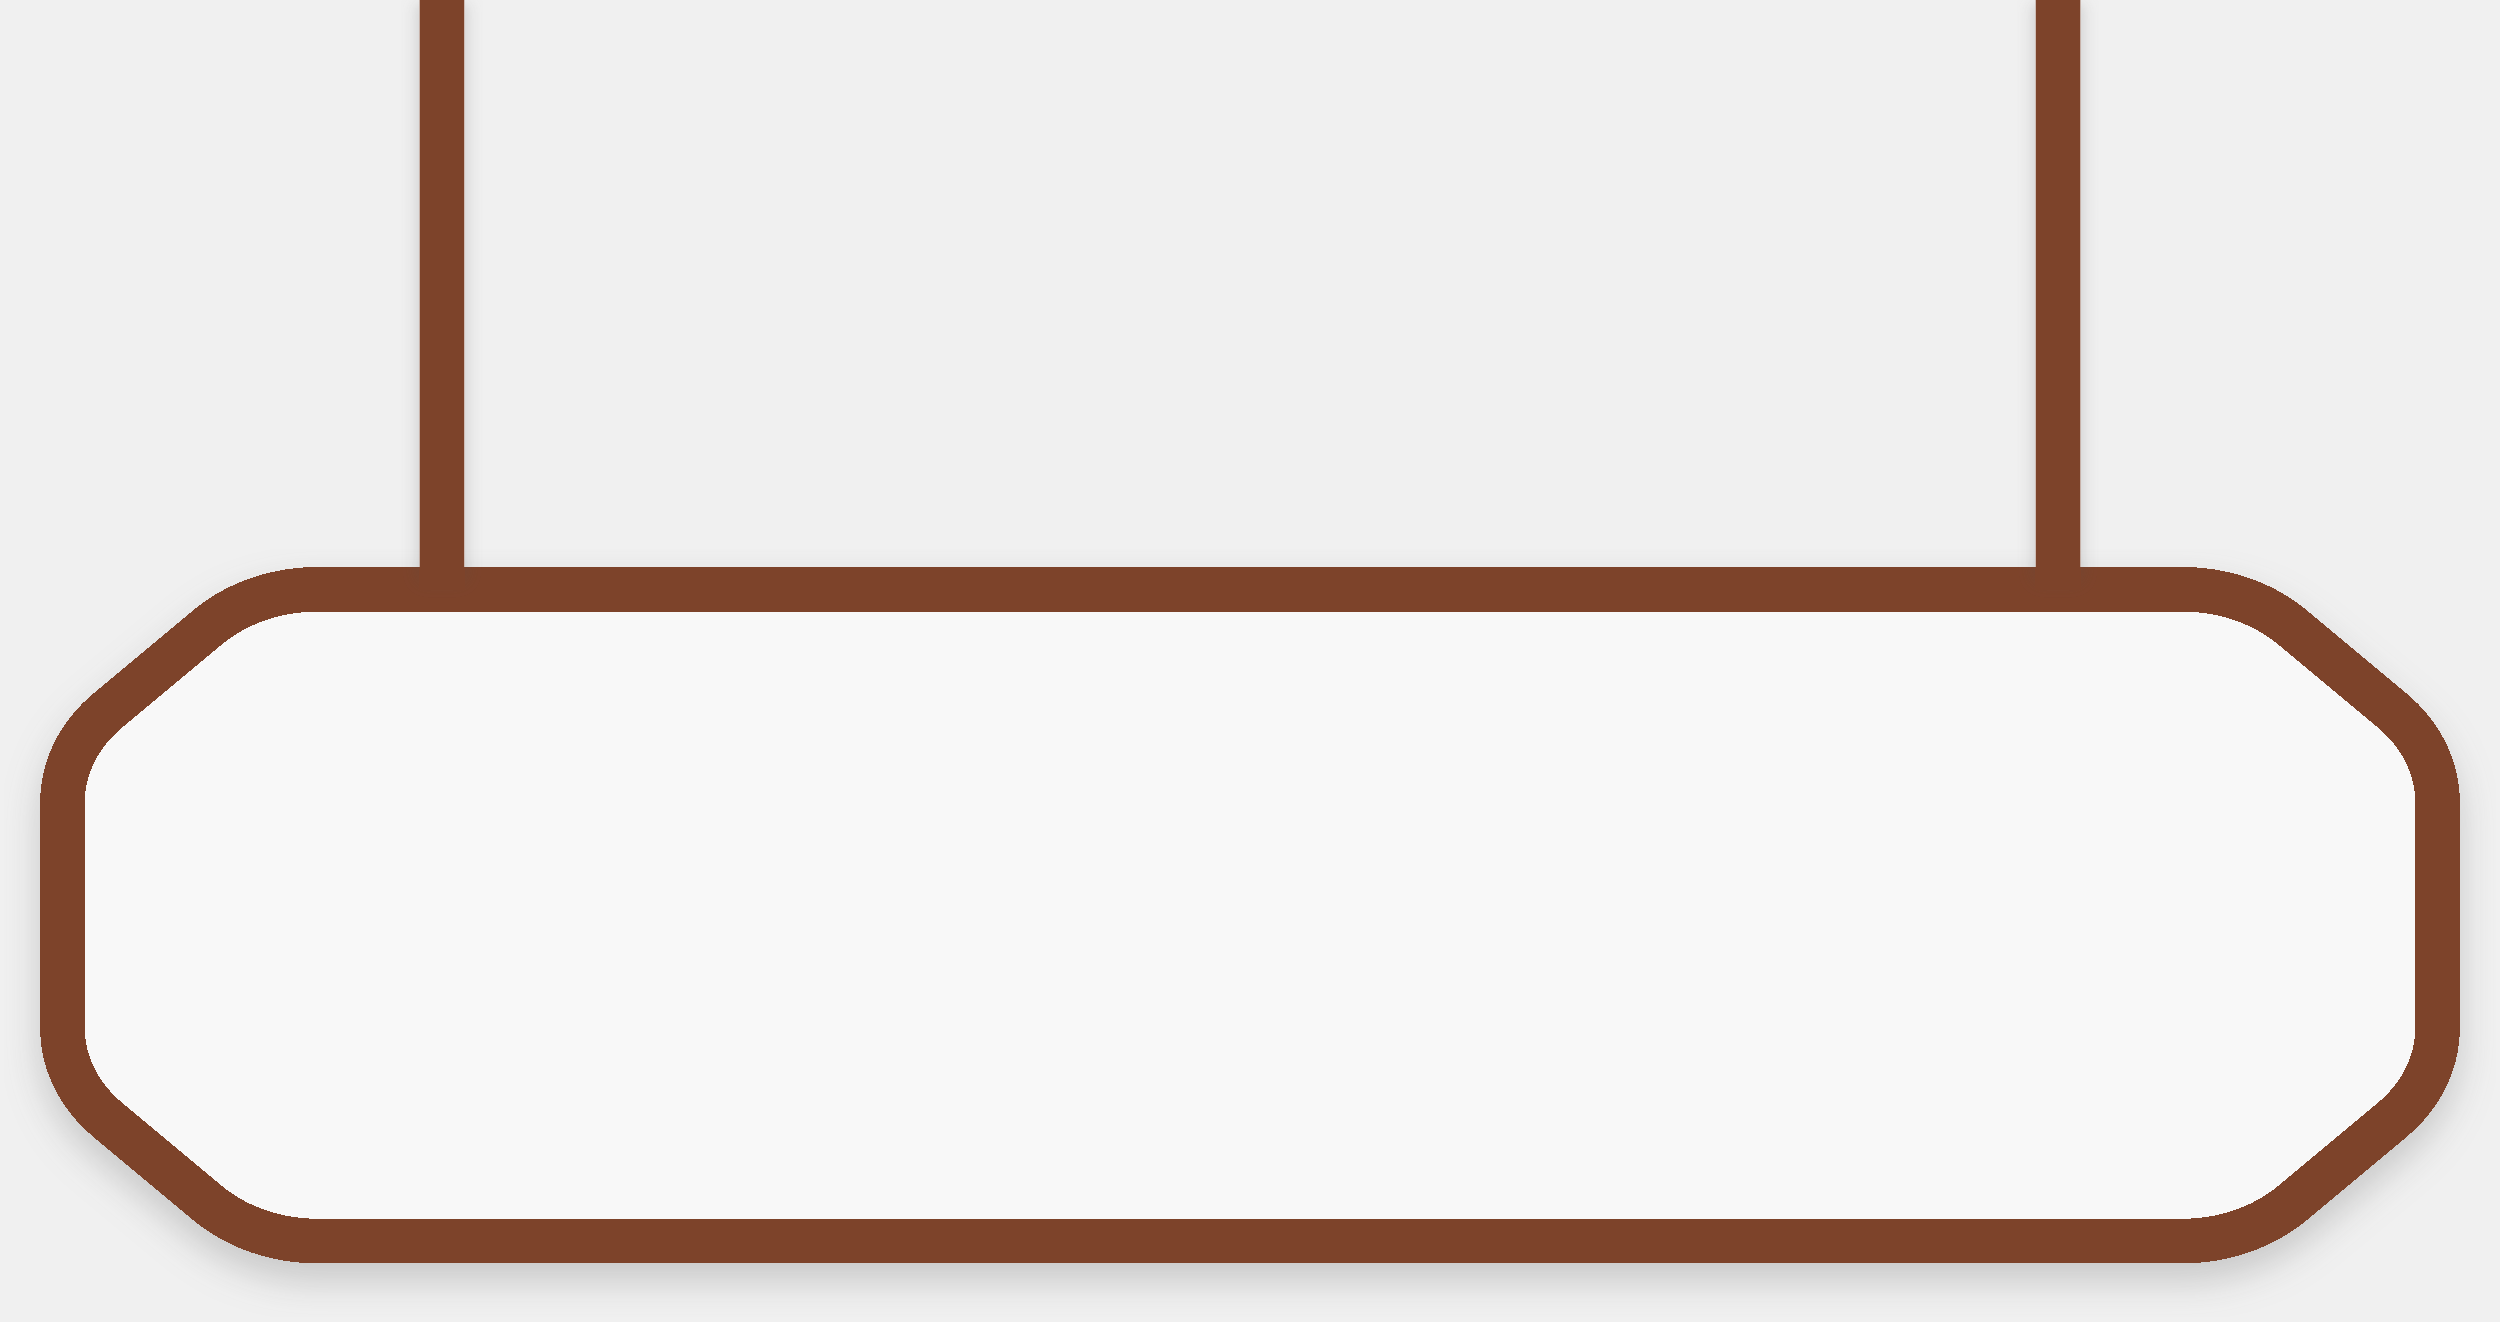
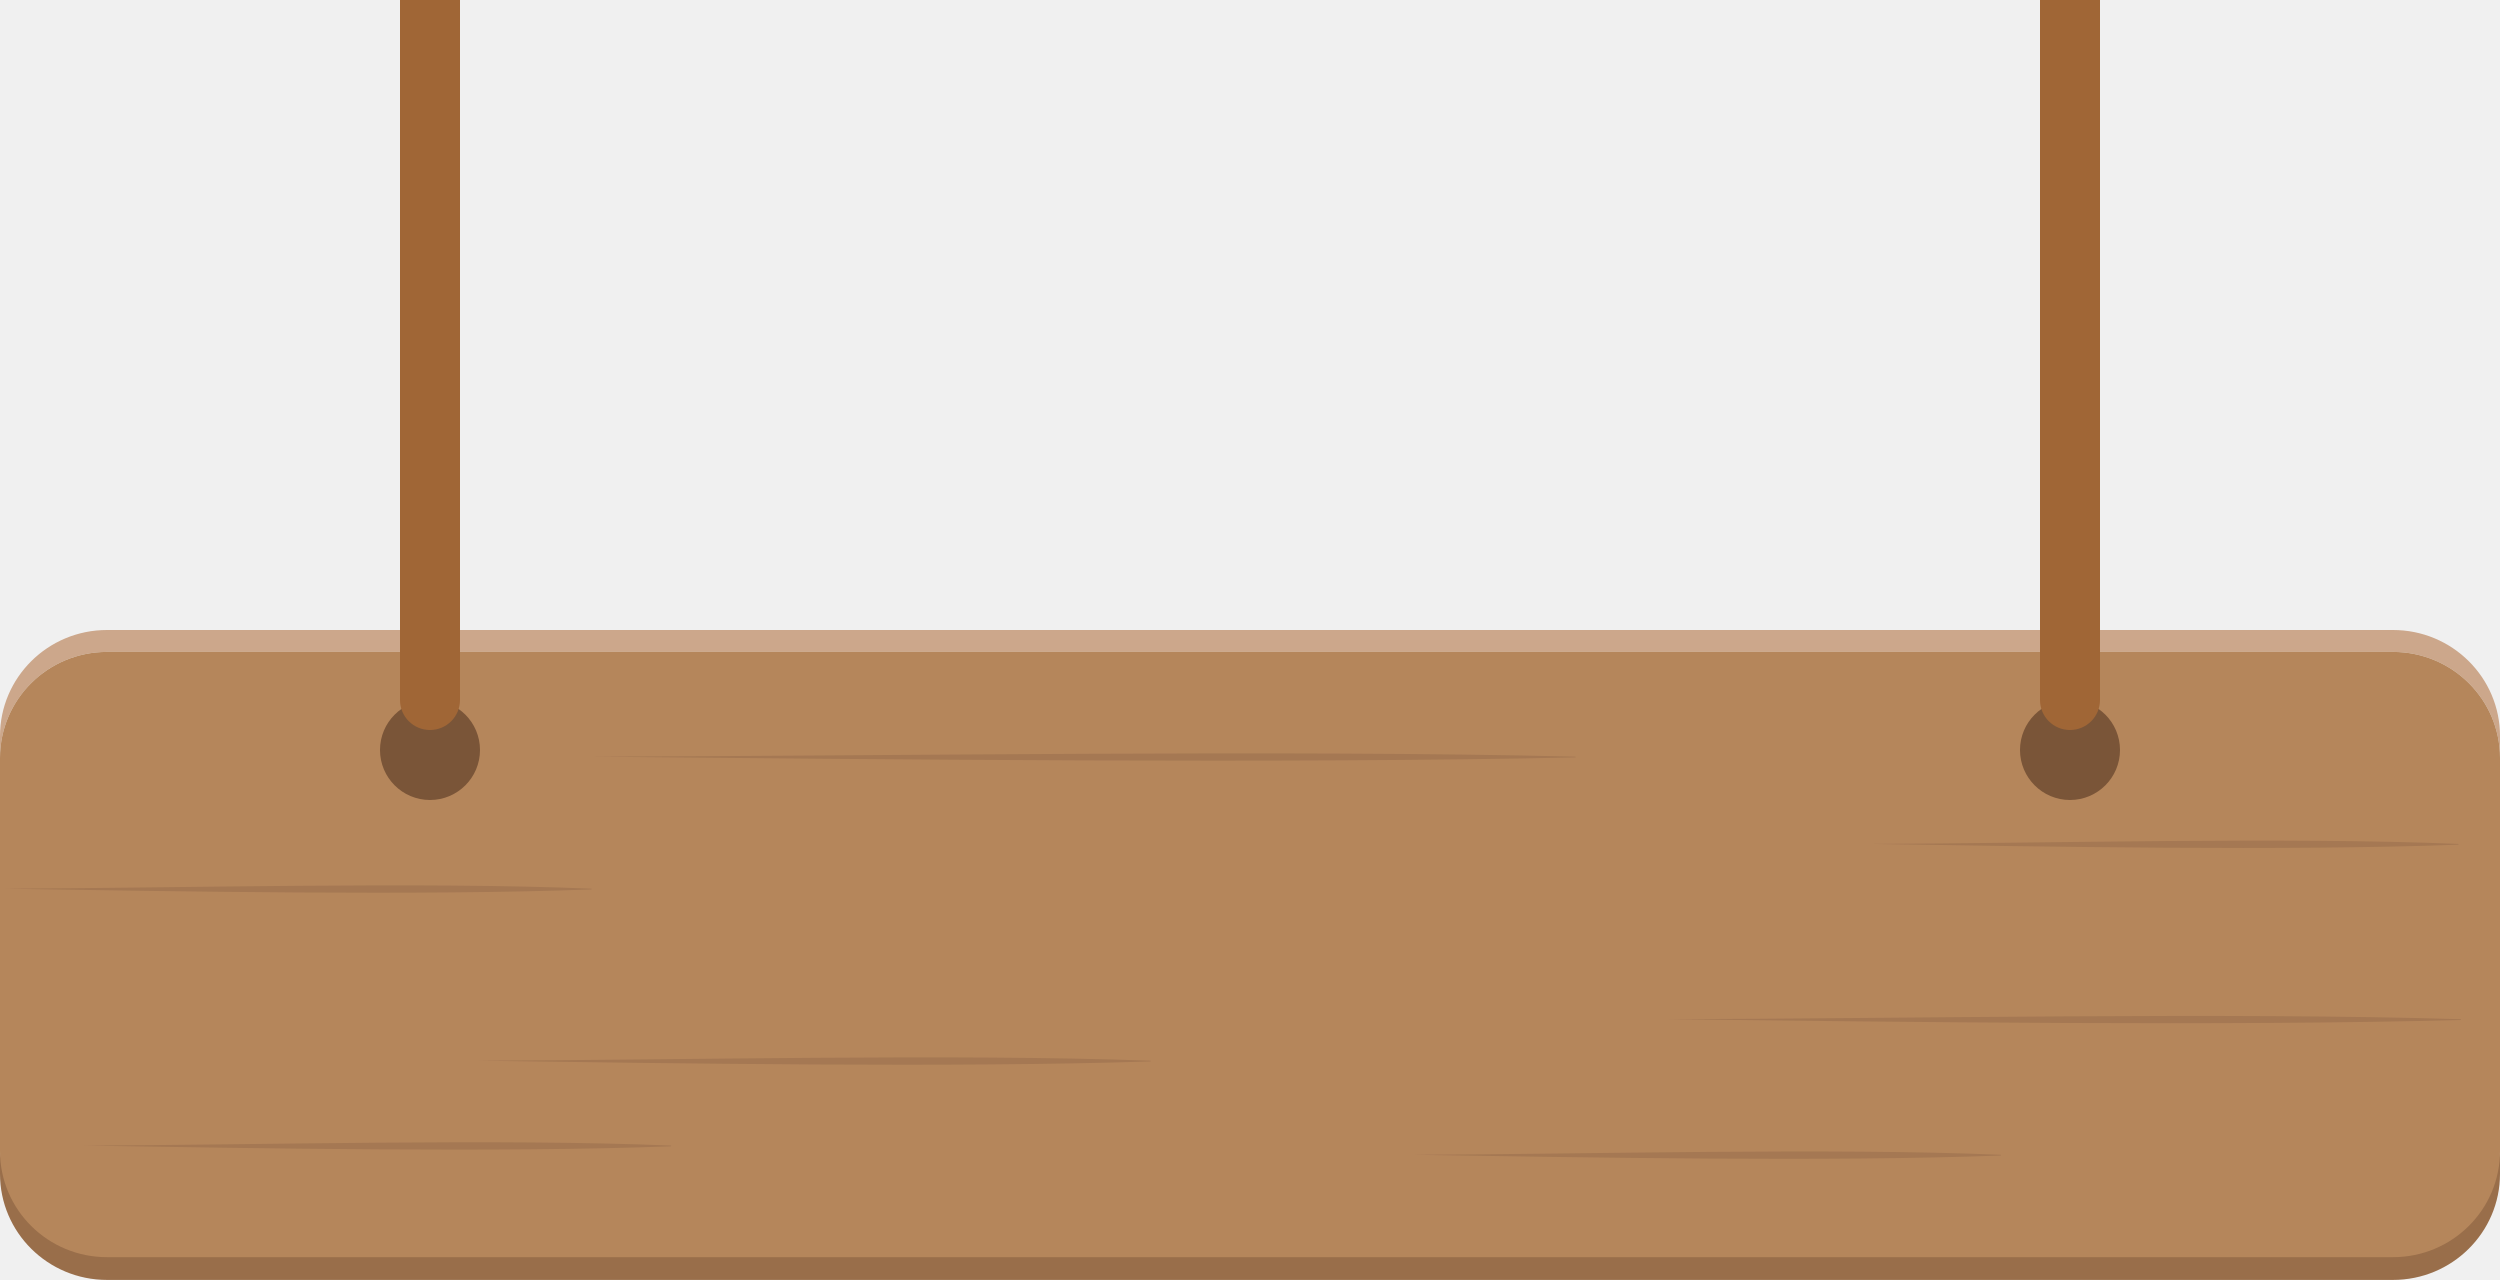
- <svg xmlns="http://www.w3.org/2000/svg" width="280" height="148" viewBox="0 0 280 148" fill="none">
-   <g filter="url(#filter0_d_259_1626)">
-     <path d="M244.419 66H35.581C30.944 66 26.514 67.541 23.256 70.255L12.106 79.548C8.849 82.263 7 85.956 7 89.82V115.18C7 119.044 8.849 122.737 12.106 125.452L23.256 134.745C26.514 137.459 30.944 139 35.581 139H244.419C249.056 139 253.486 137.459 256.744 134.745L267.894 125.452C271.151 122.737 273 119.044 273 115.18V89.82C273 85.956 271.151 82.263 267.894 79.548L256.744 70.255C253.486 67.541 249.056 66 244.419 66Z" fill="white" fill-opacity="0.5" shape-rendering="crispEdges" />
-     <path d="M244.419 66H35.581C30.944 66 26.514 67.541 23.256 70.255L12.106 79.548C8.849 82.263 7 85.956 7 89.82V115.18C7 119.044 8.849 122.737 12.106 125.452L23.256 134.745C26.514 137.459 30.944 139 35.581 139H244.419C249.056 139 253.486 137.459 256.744 134.745L267.894 125.452C271.151 122.737 273 119.044 273 115.18V89.82C273 85.956 271.151 82.263 267.894 79.548L256.744 70.255C253.486 67.541 249.056 66 244.419 66Z" stroke="#7D432A" stroke-width="5" shape-rendering="crispEdges" />
+ <svg xmlns="http://www.w3.org/2000/svg" width="250" height="128" viewBox="0 0 250 128" fill="none">
+   <g clip-path="url(#clip0_499_2874)">
+     <path d="M239.299 63H10.701C4.795 63 0 67.753 0 73.606V75.799C0 69.946 4.795 65.193 10.701 65.193H239.299C245.212 65.193 250 69.946 250 75.799V73.606C250 67.746 245.205 63 239.299 63Z" fill="#CCA78B" />
+     <path d="M239.299 124.916H10.701C4.788 124.916 0 120.163 0 114.31V117.386C0 123.247 4.795 127.992 10.701 127.992H239.299C245.212 127.992 250 123.239 250 117.386V114.31C250 120.171 245.205 124.916 239.299 124.916Z" fill="#996E4A" />
+     <path d="M239.299 65.193H10.701C4.791 65.193 0 69.942 0 75.799V115.111C0 120.968 4.791 125.717 10.701 125.717H239.299C245.209 125.717 250 120.968 250 115.111V75.799C250 69.942 245.209 65.193 239.299 65.193Z" fill="#B5865B" />
+     <path d="M43 80C45.761 80 48 77.761 48 75C48 72.239 45.761 70 43 70C40.239 70 38 72.239 38 75C38 77.761 40.239 80 43 80Z" fill="#7A5538" />
+     <path d="M207 80C209.761 80 212 77.761 212 75C212 72.239 209.761 70 207 70C204.239 70 202 72.239 202 75C202 77.761 204.239 80 207 80Z" fill="#7A5538" />
+     <path d="M0.415 88.868C17.754 88.816 42.078 88.15 59.153 88.868V88.943C42.222 89.587 17.445 89.138 0.415 88.868Z" fill="#A57853" />
+     <path d="M8.367 114.557C25.706 114.505 50.03 113.838 67.105 114.557V114.632C50.174 115.275 25.396 114.826 8.367 114.557Z" fill="#A57853" />
+     <path d="M141.353 115.478C158.692 115.425 183.016 114.759 200.091 115.478V115.552C183.16 116.196 158.382 115.747 141.353 115.478Z" fill="#A57853" />
+     <path d="M47.765 106.069C67.626 106.016 95.492 105.35 115.058 106.069V106.144C95.65 106.787 67.309 106.338 47.765 106.069Z" fill="#A57853" />
+     <path d="M166.735 101.922C190.047 101.87 223.116 101.211 246.088 101.922V101.997C223.297 102.633 189.707 102.192 166.735 101.922Z" fill="#A57853" />
+     <path d="M187.109 84.392C204.448 84.34 228.772 83.674 245.847 84.392V84.467C228.916 85.111 204.138 84.662 187.109 84.392Z" fill="#A57853" />
+     <path d="M59.07 75.665C88 75.612 129.044 74.954 157.552 75.665V75.74C129.248 76.376 87.63 75.934 59.07 75.665Z" fill="#A57853" />
  </g>
-   <g filter="url(#filter1_d_259_1626)">
-     <rect x="47" width="5" height="66" fill="#7D432A" />
-   </g>
-   <g filter="url(#filter2_d_259_1626)">
-     <rect x="228" width="5" height="66" fill="#7D432A" />
-   </g>
+   <path d="M40 0H46V70C46 71.657 44.657 73 43 73V73C41.343 73 40 71.657 40 70V0Z" fill="#A06636" />
+   <path d="M204 0H210V70C210 71.657 208.657 73 207 73V73C205.343 73 204 71.657 204 70V0Z" fill="#A06636" />
  <defs>
-     <filter id="filter0_d_259_1626" x="0.5" y="61.5" width="279" height="86" filterUnits="userSpaceOnUse" color-interpolation-filters="sRGB">
-       <feFlood flood-opacity="0" result="BackgroundImageFix" />
-       <feColorMatrix in="SourceAlpha" type="matrix" values="0 0 0 0 0 0 0 0 0 0 0 0 0 0 0 0 0 0 127 0" result="hardAlpha" />
-       <feOffset dy="2" />
-       <feGaussianBlur stdDeviation="2" />
-       <feComposite in2="hardAlpha" operator="out" />
-       <feColorMatrix type="matrix" values="0 0 0 0 0.313 0 0 0 0 0.313 0 0 0 0 0.313 0 0 0 0.25 0" />
-       <feBlend mode="normal" in2="BackgroundImageFix" result="effect1_dropShadow_259_1626" />
-       <feBlend mode="normal" in="SourceGraphic" in2="effect1_dropShadow_259_1626" result="shape" />
-     </filter>
-     <filter id="filter1_d_259_1626" x="45" y="-3" width="9" height="70" filterUnits="userSpaceOnUse" color-interpolation-filters="sRGB">
-       <feFlood flood-opacity="0" result="BackgroundImageFix" />
-       <feColorMatrix in="SourceAlpha" type="matrix" values="0 0 0 0 0 0 0 0 0 0 0 0 0 0 0 0 0 0 127 0" result="hardAlpha" />
-       <feOffset dy="-1" />
-       <feGaussianBlur stdDeviation="1" />
-       <feComposite in2="hardAlpha" operator="out" />
-       <feColorMatrix type="matrix" values="0 0 0 0 0.308 0 0 0 0 0.308 0 0 0 0 0.308 0 0 0 0.25 0" />
-       <feBlend mode="normal" in2="BackgroundImageFix" result="effect1_dropShadow_259_1626" />
-       <feBlend mode="normal" in="SourceGraphic" in2="effect1_dropShadow_259_1626" result="shape" />
-     </filter>
-     <filter id="filter2_d_259_1626" x="226" y="-3" width="9" height="70" filterUnits="userSpaceOnUse" color-interpolation-filters="sRGB">
-       <feFlood flood-opacity="0" result="BackgroundImageFix" />
-       <feColorMatrix in="SourceAlpha" type="matrix" values="0 0 0 0 0 0 0 0 0 0 0 0 0 0 0 0 0 0 127 0" result="hardAlpha" />
-       <feOffset dy="-1" />
-       <feGaussianBlur stdDeviation="1" />
-       <feComposite in2="hardAlpha" operator="out" />
-       <feColorMatrix type="matrix" values="0 0 0 0 0.308 0 0 0 0 0.308 0 0 0 0 0.308 0 0 0 0.25 0" />
-       <feBlend mode="normal" in2="BackgroundImageFix" result="effect1_dropShadow_259_1626" />
-       <feBlend mode="normal" in="SourceGraphic" in2="effect1_dropShadow_259_1626" result="shape" />
-     </filter>
+     <clipPath id="clip0_499_2874">
+       <rect width="250" height="65" fill="white" transform="translate(0 63)" />
+     </clipPath>
  </defs>
</svg>
